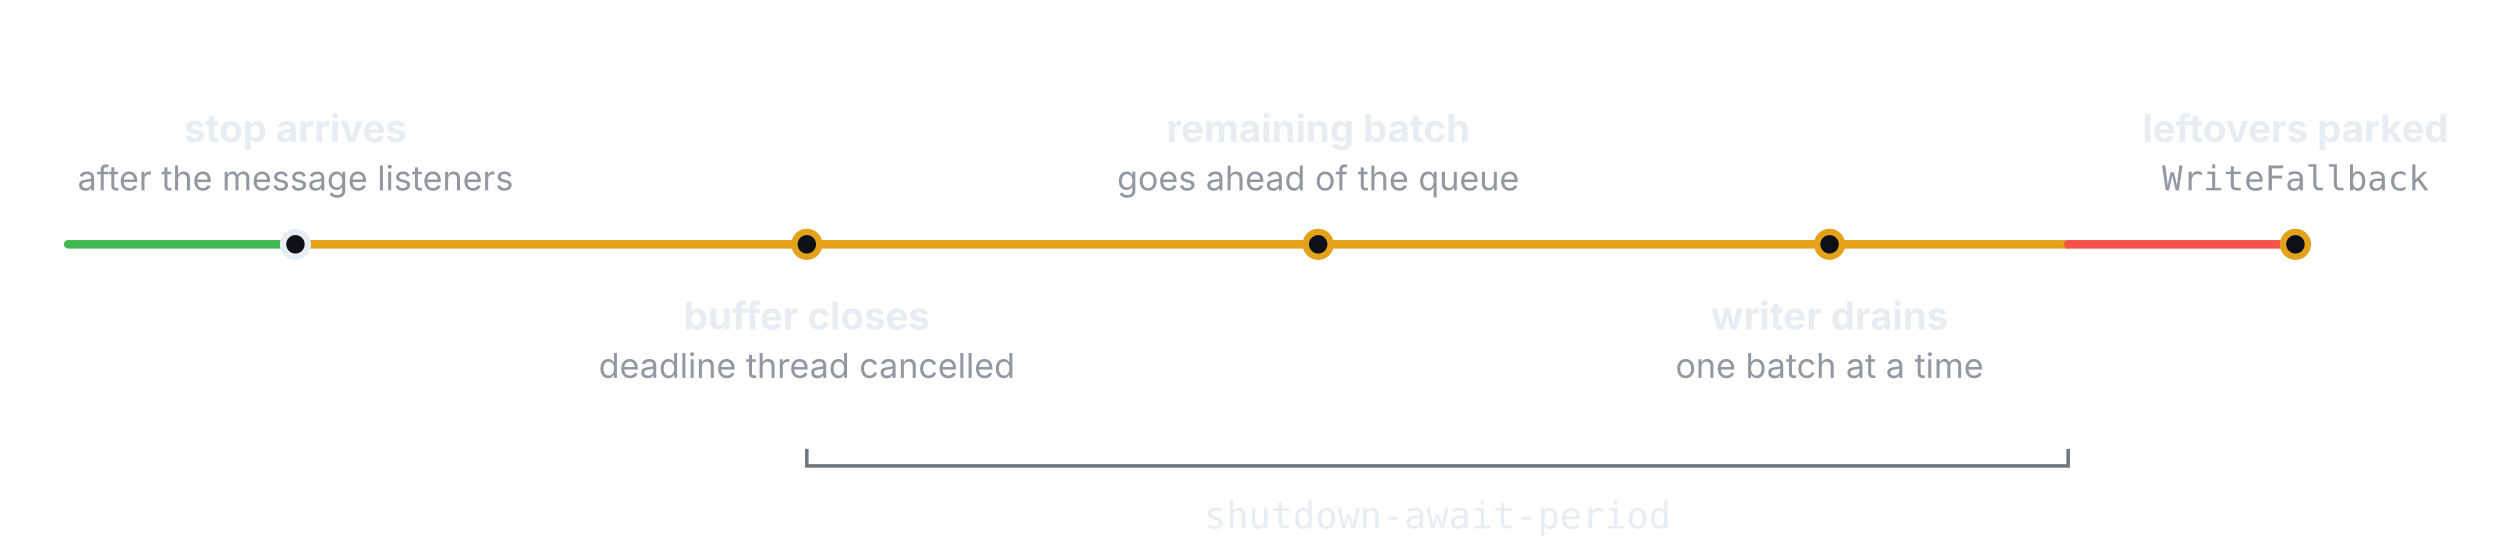
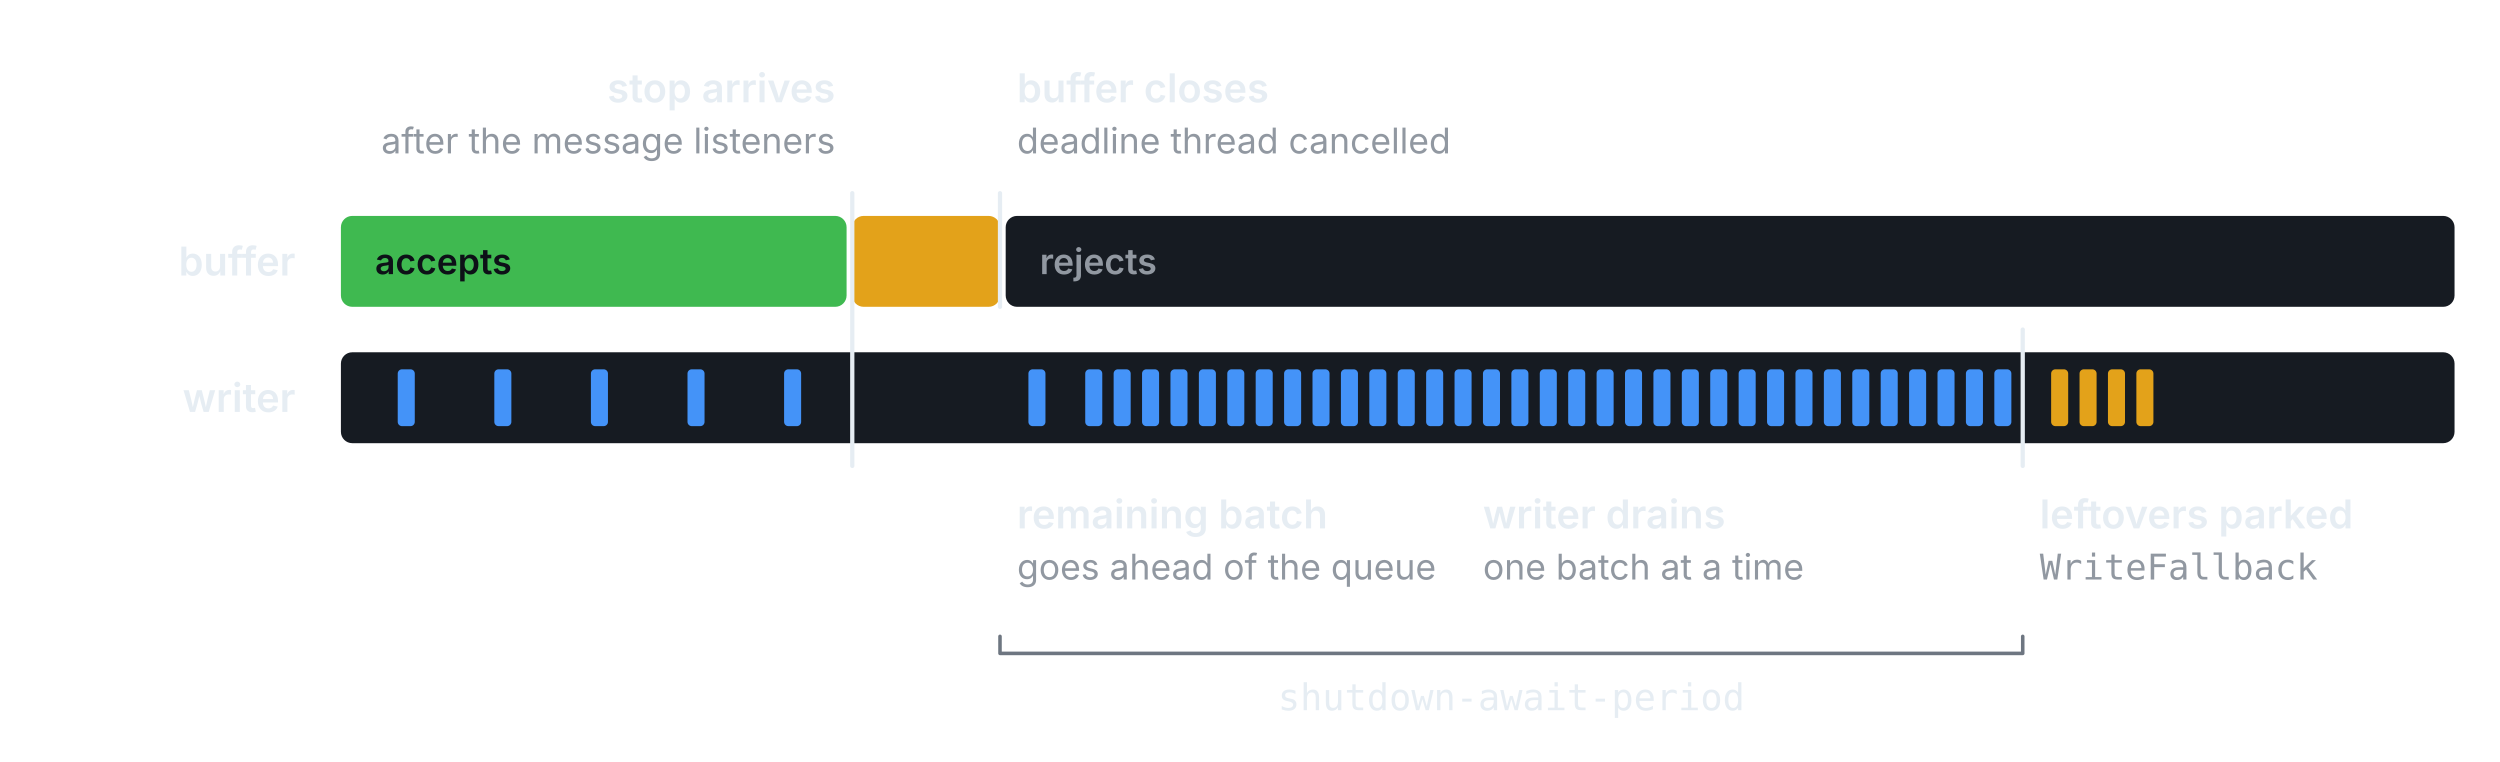
- <svg xmlns="http://www.w3.org/2000/svg" viewBox="0 34 880 196" width="880" height="196" role="img">
-   <path d="M24.00,120.00 L104.00,120.00" stroke="#3FB950" stroke-width="3" fill="none" stroke-linecap="round" stroke-linejoin="round" />
-   <path d="M104.00,120.00 L728.00,120.00" stroke="#E3A21A" stroke-width="3" fill="none" stroke-linecap="round" stroke-linejoin="round" />
-   <path d="M728.00,120.00 L808.00,120.00" stroke="#F85149" stroke-width="3" fill="none" stroke-linecap="round" stroke-linejoin="round" />
-   <circle cx="104" cy="120" r="4.375" fill="#0D1117" stroke="#E6EDF3" stroke-width="2.25" />
-   <text x="104.0" y="84.0" font-family="-apple-system, BlinkMacSystemFont, 'Segoe UI', Inter, Helvetica, Arial, sans-serif" font-size="13.5" font-weight="650" fill="#E6EDF3" text-anchor="middle">stop arrives</text>
-   <text x="104.0" y="101.0" font-family="-apple-system, BlinkMacSystemFont, 'Segoe UI', Inter, Helvetica, Arial, sans-serif" font-size="12" font-weight="400" fill="#9198A1" text-anchor="middle">after the message listeners</text>
-   <circle cx="284" cy="120" r="4.375" fill="#0D1117" stroke="#E3A21A" stroke-width="2.25" />
-   <text x="284.0" y="150.0" font-family="-apple-system, BlinkMacSystemFont, 'Segoe UI', Inter, Helvetica, Arial, sans-serif" font-size="13.5" font-weight="650" fill="#E6EDF3" text-anchor="middle">buffer closes</text>
-   <text x="284.0" y="167.0" font-family="-apple-system, BlinkMacSystemFont, 'Segoe UI', Inter, Helvetica, Arial, sans-serif" font-size="12" font-weight="400" fill="#9198A1" text-anchor="middle">deadline thread cancelled</text>
-   <circle cx="464" cy="120" r="4.375" fill="#0D1117" stroke="#E3A21A" stroke-width="2.25" />
-   <text x="464.0" y="84.0" font-family="-apple-system, BlinkMacSystemFont, 'Segoe UI', Inter, Helvetica, Arial, sans-serif" font-size="13.5" font-weight="650" fill="#E6EDF3" text-anchor="middle">remaining batch</text>
-   <text x="464.0" y="101.0" font-family="-apple-system, BlinkMacSystemFont, 'Segoe UI', Inter, Helvetica, Arial, sans-serif" font-size="12" font-weight="400" fill="#9198A1" text-anchor="middle">goes ahead of the queue</text>
-   <circle cx="644" cy="120" r="4.375" fill="#0D1117" stroke="#E3A21A" stroke-width="2.25" />
-   <text x="644.0" y="150.0" font-family="-apple-system, BlinkMacSystemFont, 'Segoe UI', Inter, Helvetica, Arial, sans-serif" font-size="13.5" font-weight="650" fill="#E6EDF3" text-anchor="middle">writer drains</text>
-   <text x="644.0" y="167.0" font-family="-apple-system, BlinkMacSystemFont, 'Segoe UI', Inter, Helvetica, Arial, sans-serif" font-size="12" font-weight="400" fill="#9198A1" text-anchor="middle">one batch at a time</text>
-   <circle cx="808" cy="120" r="4.375" fill="#0D1117" stroke="#E3A21A" stroke-width="2.25" />
-   <text x="808.0" y="84.0" font-family="-apple-system, BlinkMacSystemFont, 'Segoe UI', Inter, Helvetica, Arial, sans-serif" font-size="13.5" font-weight="650" fill="#E6EDF3" text-anchor="middle">leftovers parked</text>
-   <text x="808.0" y="101.0" font-family="ui-monospace, SFMono-Regular, 'SF Mono', Menlo, Consolas, monospace" font-size="12" font-weight="400" fill="#9198A1" text-anchor="middle">WriteFallback</text>
-   <path d="M284,192 L284,198 L728,198 L728,192" stroke="#6E7681" stroke-width="1.25" fill="none" />
-   <text x="506.0" y="220.0" font-family="ui-monospace, SFMono-Regular, 'SF Mono', Menlo, Consolas, monospace" font-size="13" font-weight="400" fill="#E6EDF3" text-anchor="middle">shutdown-await-period</text>
+ <svg xmlns="http://www.w3.org/2000/svg" viewBox="0 0 880 268" width="880" height="268" role="img">
+   <text x="104.0" y="97.0" font-family="-apple-system, BlinkMacSystemFont, 'Segoe UI', Inter, Helvetica, Arial, sans-serif" font-size="14" font-weight="600" fill="#E6EDF3" text-anchor="end">buffer</text>
+   <text x="104.0" y="145.0" font-family="-apple-system, BlinkMacSystemFont, 'Segoe UI', Inter, Helvetica, Arial, sans-serif" font-size="14" font-weight="600" fill="#E6EDF3" text-anchor="end">writer</text>
+   <rect x="120.0" y="76.0" width="178.0" height="32.0" rx="4" fill="#3FB950" />
+   <text x="132.0" y="96.5" font-family="-apple-system, BlinkMacSystemFont, 'Segoe UI', Inter, Helvetica, Arial, sans-serif" font-size="12.5" font-weight="600" fill="#0D1117" text-anchor="start">accepts</text>
+   <rect x="300.0" y="76.0" width="52.0" height="32.0" rx="4" fill="#E3A21A" />
+   <rect x="354.0" y="76.0" width="510.0" height="32.0" rx="4" fill="#161B22" />
+   <text x="366.0" y="96.5" font-family="-apple-system, BlinkMacSystemFont, 'Segoe UI', Inter, Helvetica, Arial, sans-serif" font-size="12.5" font-weight="600" fill="#9198A1" text-anchor="start">rejects</text>
+   <rect x="120.0" y="124.0" width="744.0" height="32.0" rx="4" fill="#161B22" />
+   <rect x="140.0" y="130.0" width="6.0" height="20.0" rx="1.5" fill="#4493F8" />
+   <rect x="174.0" y="130.0" width="6.0" height="20.0" rx="1.5" fill="#4493F8" />
+   <rect x="208.0" y="130.0" width="6.0" height="20.0" rx="1.5" fill="#4493F8" />
+   <rect x="242.0" y="130.0" width="6.0" height="20.0" rx="1.5" fill="#4493F8" />
+   <rect x="276.0" y="130.0" width="6.0" height="20.0" rx="1.5" fill="#4493F8" />
+   <rect x="362.0" y="130.0" width="6.0" height="20.0" rx="1.5" fill="#4493F8" />
+   <rect x="382.0" y="130.0" width="6.0" height="20.0" rx="1.5" fill="#4493F8" />
+   <rect x="392.0" y="130.0" width="6.0" height="20.0" rx="1.5" fill="#4493F8" />
+   <rect x="402.0" y="130.0" width="6.0" height="20.0" rx="1.5" fill="#4493F8" />
+   <rect x="412.0" y="130.0" width="6.0" height="20.0" rx="1.5" fill="#4493F8" />
+   <rect x="422.0" y="130.0" width="6.0" height="20.0" rx="1.5" fill="#4493F8" />
+   <rect x="432.0" y="130.0" width="6.0" height="20.0" rx="1.5" fill="#4493F8" />
+   <rect x="442.0" y="130.0" width="6.0" height="20.0" rx="1.5" fill="#4493F8" />
+   <rect x="452.0" y="130.0" width="6.0" height="20.0" rx="1.5" fill="#4493F8" />
+   <rect x="462.0" y="130.0" width="6.0" height="20.0" rx="1.5" fill="#4493F8" />
+   <rect x="472.0" y="130.0" width="6.0" height="20.0" rx="1.5" fill="#4493F8" />
+   <rect x="482.0" y="130.0" width="6.0" height="20.0" rx="1.5" fill="#4493F8" />
+   <rect x="492.0" y="130.0" width="6.0" height="20.0" rx="1.5" fill="#4493F8" />
+   <rect x="502.0" y="130.0" width="6.0" height="20.0" rx="1.5" fill="#4493F8" />
+   <rect x="512.0" y="130.0" width="6.0" height="20.0" rx="1.5" fill="#4493F8" />
+   <rect x="522.0" y="130.0" width="6.0" height="20.0" rx="1.5" fill="#4493F8" />
+   <rect x="532.0" y="130.0" width="6.0" height="20.0" rx="1.5" fill="#4493F8" />
+   <rect x="542.0" y="130.0" width="6.0" height="20.0" rx="1.5" fill="#4493F8" />
+   <rect x="552.0" y="130.0" width="6.0" height="20.0" rx="1.5" fill="#4493F8" />
+   <rect x="562.0" y="130.0" width="6.0" height="20.0" rx="1.5" fill="#4493F8" />
+   <rect x="572.0" y="130.0" width="6.0" height="20.0" rx="1.5" fill="#4493F8" />
+   <rect x="582.0" y="130.0" width="6.0" height="20.0" rx="1.5" fill="#4493F8" />
+   <rect x="592.0" y="130.0" width="6.0" height="20.0" rx="1.5" fill="#4493F8" />
+   <rect x="602.0" y="130.0" width="6.0" height="20.0" rx="1.5" fill="#4493F8" />
+   <rect x="612.0" y="130.0" width="6.0" height="20.0" rx="1.5" fill="#4493F8" />
+   <rect x="622.0" y="130.0" width="6.0" height="20.0" rx="1.5" fill="#4493F8" />
+   <rect x="632.0" y="130.0" width="6.0" height="20.0" rx="1.5" fill="#4493F8" />
+   <rect x="642.0" y="130.0" width="6.0" height="20.0" rx="1.5" fill="#4493F8" />
+   <rect x="652.0" y="130.0" width="6.0" height="20.0" rx="1.5" fill="#4493F8" />
+   <rect x="662.0" y="130.0" width="6.0" height="20.0" rx="1.5" fill="#4493F8" />
+   <rect x="672.0" y="130.0" width="6.0" height="20.0" rx="1.5" fill="#4493F8" />
+   <rect x="682.0" y="130.0" width="6.0" height="20.0" rx="1.5" fill="#4493F8" />
+   <rect x="692.0" y="130.0" width="6.0" height="20.0" rx="1.5" fill="#4493F8" />
+   <rect x="702.0" y="130.0" width="6.0" height="20.0" rx="1.5" fill="#4493F8" />
+   <rect x="722.0" y="130.0" width="6.0" height="20.0" rx="1.5" fill="#E3A21A" />
+   <rect x="732.0" y="130.0" width="6.0" height="20.0" rx="1.5" fill="#E3A21A" />
+   <rect x="742.0" y="130.0" width="6.0" height="20.0" rx="1.5" fill="#E3A21A" />
+   <rect x="752.0" y="130.0" width="6.0" height="20.0" rx="1.5" fill="#E3A21A" />
+   <path d="M300,68 L300,164" stroke="#E6EDF3" stroke-width="1.5" fill="none" stroke-linecap="round" stroke-linejoin="round" />
+   <text x="294.0" y="36.0" font-family="-apple-system, BlinkMacSystemFont, 'Segoe UI', Inter, Helvetica, Arial, sans-serif" font-size="14" font-weight="600" fill="#E6EDF3" text-anchor="end">stop arrives</text>
+   <text x="294.0" y="54.0" font-family="-apple-system, BlinkMacSystemFont, 'Segoe UI', Inter, Helvetica, Arial, sans-serif" font-size="12.5" font-weight="400" fill="#9198A1" text-anchor="end">after the message listeners</text>
+   <path d="M352,68 L352,108" stroke="#E6EDF3" stroke-width="1.5" fill="none" stroke-linecap="round" stroke-linejoin="round" />
+   <text x="358.0" y="36.0" font-family="-apple-system, BlinkMacSystemFont, 'Segoe UI', Inter, Helvetica, Arial, sans-serif" font-size="14" font-weight="600" fill="#E6EDF3" text-anchor="start">buffer closes</text>
+   <text x="358.0" y="54.0" font-family="-apple-system, BlinkMacSystemFont, 'Segoe UI', Inter, Helvetica, Arial, sans-serif" font-size="12.5" font-weight="400" fill="#9198A1" text-anchor="start">deadline thread cancelled</text>
+   <path d="M712,116 L712,164" stroke="#E6EDF3" stroke-width="1.5" fill="none" stroke-linecap="round" stroke-linejoin="round" />
+   <text x="358.0" y="186.0" font-family="-apple-system, BlinkMacSystemFont, 'Segoe UI', Inter, Helvetica, Arial, sans-serif" font-size="14" font-weight="600" fill="#E6EDF3" text-anchor="start">remaining batch</text>
+   <text x="358.0" y="204.0" font-family="-apple-system, BlinkMacSystemFont, 'Segoe UI', Inter, Helvetica, Arial, sans-serif" font-size="12.5" font-weight="400" fill="#9198A1" text-anchor="start">goes ahead of the queue</text>
+   <text x="522.0" y="186.0" font-family="-apple-system, BlinkMacSystemFont, 'Segoe UI', Inter, Helvetica, Arial, sans-serif" font-size="14" font-weight="600" fill="#E6EDF3" text-anchor="start">writer drains</text>
+   <text x="522.0" y="204.0" font-family="-apple-system, BlinkMacSystemFont, 'Segoe UI', Inter, Helvetica, Arial, sans-serif" font-size="12.5" font-weight="400" fill="#9198A1" text-anchor="start">one batch at a time</text>
+   <text x="718.0" y="186.0" font-family="-apple-system, BlinkMacSystemFont, 'Segoe UI', Inter, Helvetica, Arial, sans-serif" font-size="14" font-weight="600" fill="#E6EDF3" text-anchor="start">leftovers parked</text>
+   <text x="718.0" y="204.0" font-family="ui-monospace, SFMono-Regular, 'SF Mono', Menlo, Consolas, monospace" font-size="12.5" font-weight="400" fill="#9198A1" text-anchor="start">WriteFallback</text>
+   <path d="M352,224 L352,230 L712,230 L712,224" stroke="#6E7681" stroke-width="1.25" fill="none" stroke-linecap="round" stroke-linejoin="round" />
+   <text x="532.0" y="250.0" font-family="ui-monospace, SFMono-Regular, 'SF Mono', Menlo, Consolas, monospace" font-size="13" font-weight="400" fill="#E6EDF3" text-anchor="middle">shutdown-await-period</text>
</svg>
